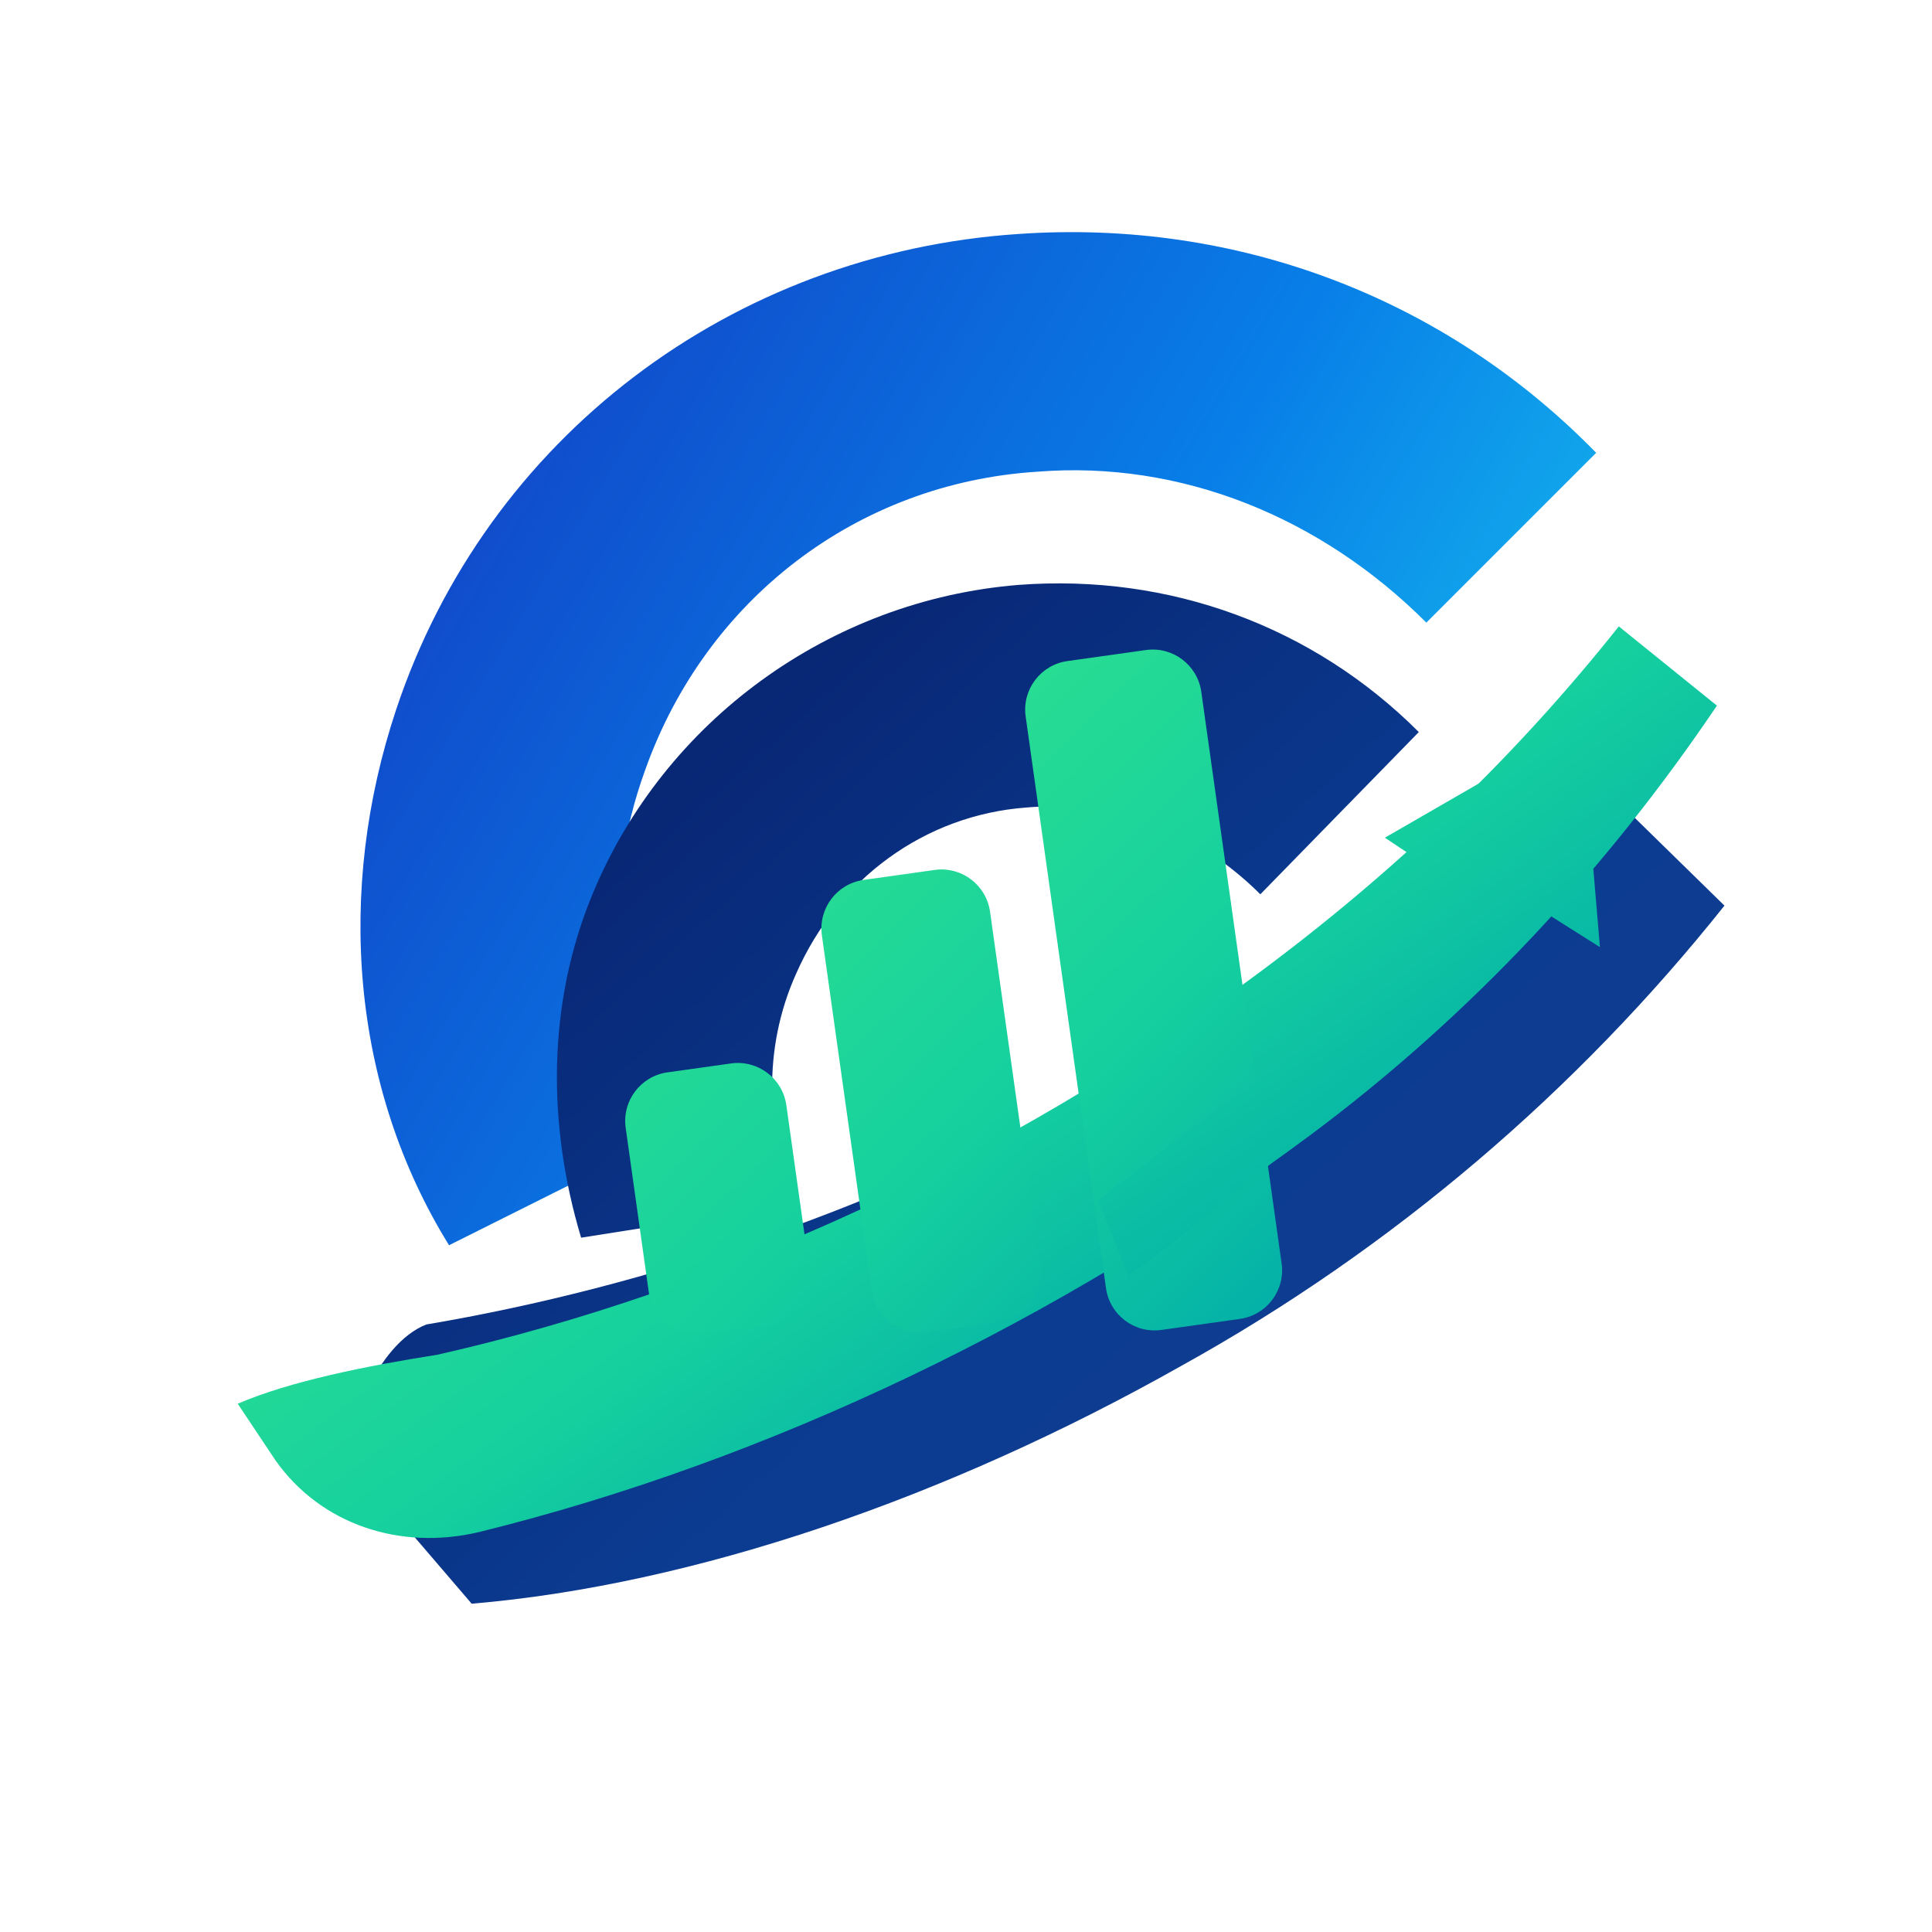
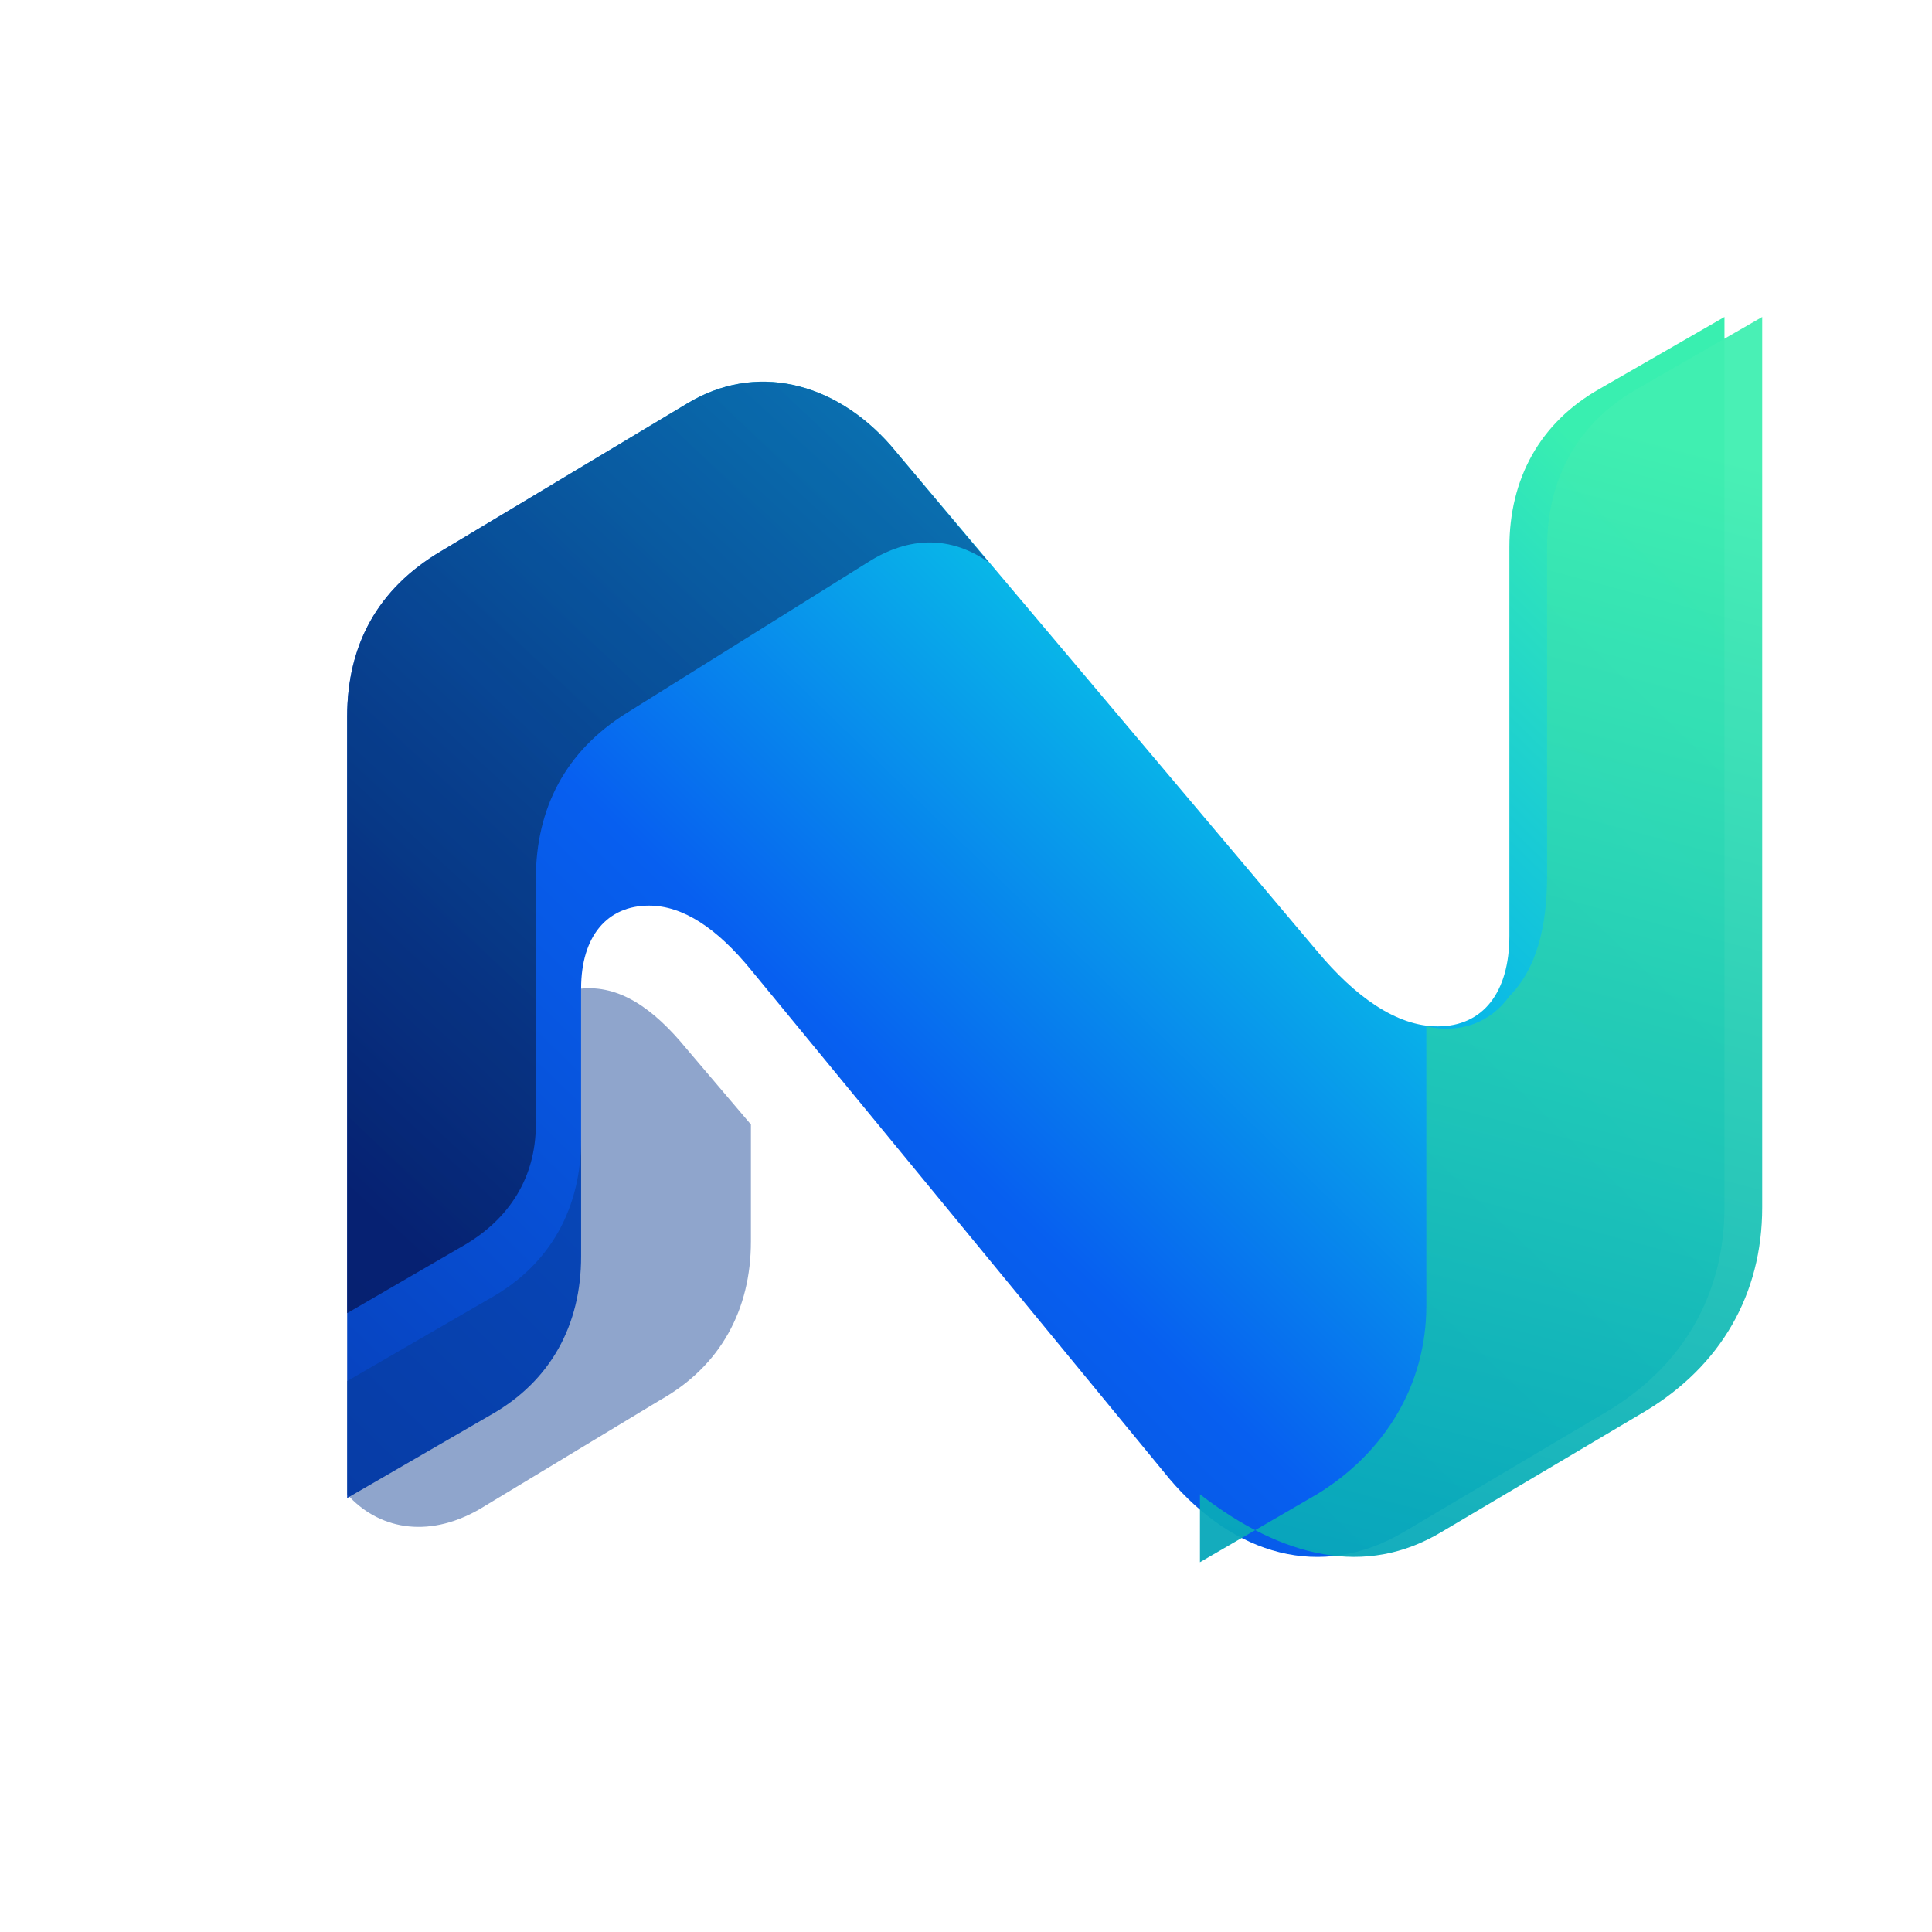
- <svg xmlns="http://www.w3.org/2000/svg" viewBox="0 0 512 512">
+ <svg xmlns="http://www.w3.org/2000/svg" viewBox="0 0 512 512" role="img" aria-labelledby="title">
  <defs>
-     <linearGradient id="blue" x1="95" y1="110" x2="410" y2="300" gradientUnits="userSpaceOnUse">
-       <stop offset="0" stop-color="#123fc4" />
-       <stop offset=".55" stop-color="#087fe8" />
-       <stop offset="1" stop-color="#19c9ee" />
+     <linearGradient id="blue" x1="90" y1="400" x2="390" y2="90" gradientUnits="userSpaceOnUse">
+       <stop stop-color="#073fb8" />
+       <stop offset=".42" stop-color="#075ff0" />
+       <stop offset=".7" stop-color="#08b8e8" />
+       <stop offset="1" stop-color="#39efb0" />
    </linearGradient>
-     <linearGradient id="blueDark" x1="150" y1="130" x2="410" y2="420" gradientUnits="userSpaceOnUse">
-       <stop offset="0" stop-color="#071d67" />
-       <stop offset=".6" stop-color="#0b3c92" />
-       <stop offset="1" stop-color="#123d8c" />
+     <linearGradient id="shade" x1="140" y1="360" x2="360" y2="120" gradientUnits="userSpaceOnUse">
+       <stop stop-color="#061d68" />
+       <stop offset="1" stop-color="#0b7fbe" />
    </linearGradient>
-     <linearGradient id="green" x1="205" y1="175" x2="340" y2="360" gradientUnits="userSpaceOnUse">
-       <stop offset="0" stop-color="#31e28d" />
-       <stop offset=".55" stop-color="#16d19e" />
-       <stop offset="1" stop-color="#00a9aa" />
+     <linearGradient id="mint" x1="300" y1="400" x2="380" y2="100" gradientUnits="userSpaceOnUse">
+       <stop stop-color="#08a8ba" />
+       <stop offset="1" stop-color="#40efb1" />
    </linearGradient>
  </defs>
-   <path fill="url(#blue)" d="M119 330c-26-42-30-94-14-142 24-72 89-121 165-126 58-4 113 17 153 58l-45 45c-28-28-65-43-103-40-48 3-88 34-104 79-12 33-9 68 8 96l-60 30Z" />
-   <path fill="url(#blueDark)" d="M154 328c-9-30-9-62 3-91 19-46 63-78 113-82 40-3 78 11 106 39l-42 43c-17-17-39-25-62-23-27 2-50 19-61 44-9 20-8 42 0 61l-57 9Z" />
-   <path fill="url(#blueDark)" d="M113 351c59-10 121-31 178-63 45-25 86-57 119-94l47 46c-39 49-88 91-144 122-62 35-129 58-188 63l-30-35c-5-10 5-34 18-39Z" />
-   <path fill="url(#green)" d="M116 359c75-17 151-52 216-100 38-28 70-59 97-93l26 21c-29 43-65 82-108 114-66 49-143 86-220 105-21 5-42-2-54-19l-10-15c14-6 34-10 53-13Z" />
-   <g fill="url(#green)">
-     <rect x="164" y="286" width="43" height="70" rx="13" transform="rotate(-8 164 286)" />
-     <rect x="216" y="235" width="45" height="121" rx="13" transform="rotate(-8 216 235)" />
-     <rect x="270" y="177" width="47" height="179" rx="13" transform="rotate(-8 270 177)" />
-   </g>
-   <path fill="url(#green)" d="M291 318c34-25 66-53 94-84l-18-12 52-30 5 59-19-12c-30 37-66 70-106 99l-8-20Z" />
+   <path d="M92 366V190c0-19 8-34 25-44l65-39c18-11 39-6 54 11l113 134c10 12 21 20 32 20 12 0 19-9 19-24V145c0-18 8-33 24-42l33-19v236c0 23-11 42-31 54l-54 32c-22 13-45 6-62-14L199 257c-9-11-18-17-27-17-11 0-18 8-18 22v71c0 18-8 33-24 42l-38 22z" fill="url(#blue)" />
+   <path d="M92 366V190c0-19 8-34 25-44l65-39c18-11 39-6 54 11l26 31c-10-7-21-7-32 0l-64 40c-16 10-24 25-24 44v65c0 14-7 25-19 32l-31 18z" fill="url(#shade)" opacity=".9" />
+   <path d="M318 414l31-18c18-11 29-29 29-50V272c9 2 17-1 22-8 7-7 10-18 10-32V145c0-18 8-33 24-42l33-19v236c0 23-11 42-31 54l-54 32c-20 12-42 7-64-10z" fill="url(#mint)" opacity=".95" />
+   <path d="M92 366l38-22c16-9 24-24 24-42v-40c10-1 19 5 28 16l17 20v31c0 18-8 33-24 42l-48 29c-14 8-27 5-35-4z" fill="#06388e" opacity=".45" />
</svg>
